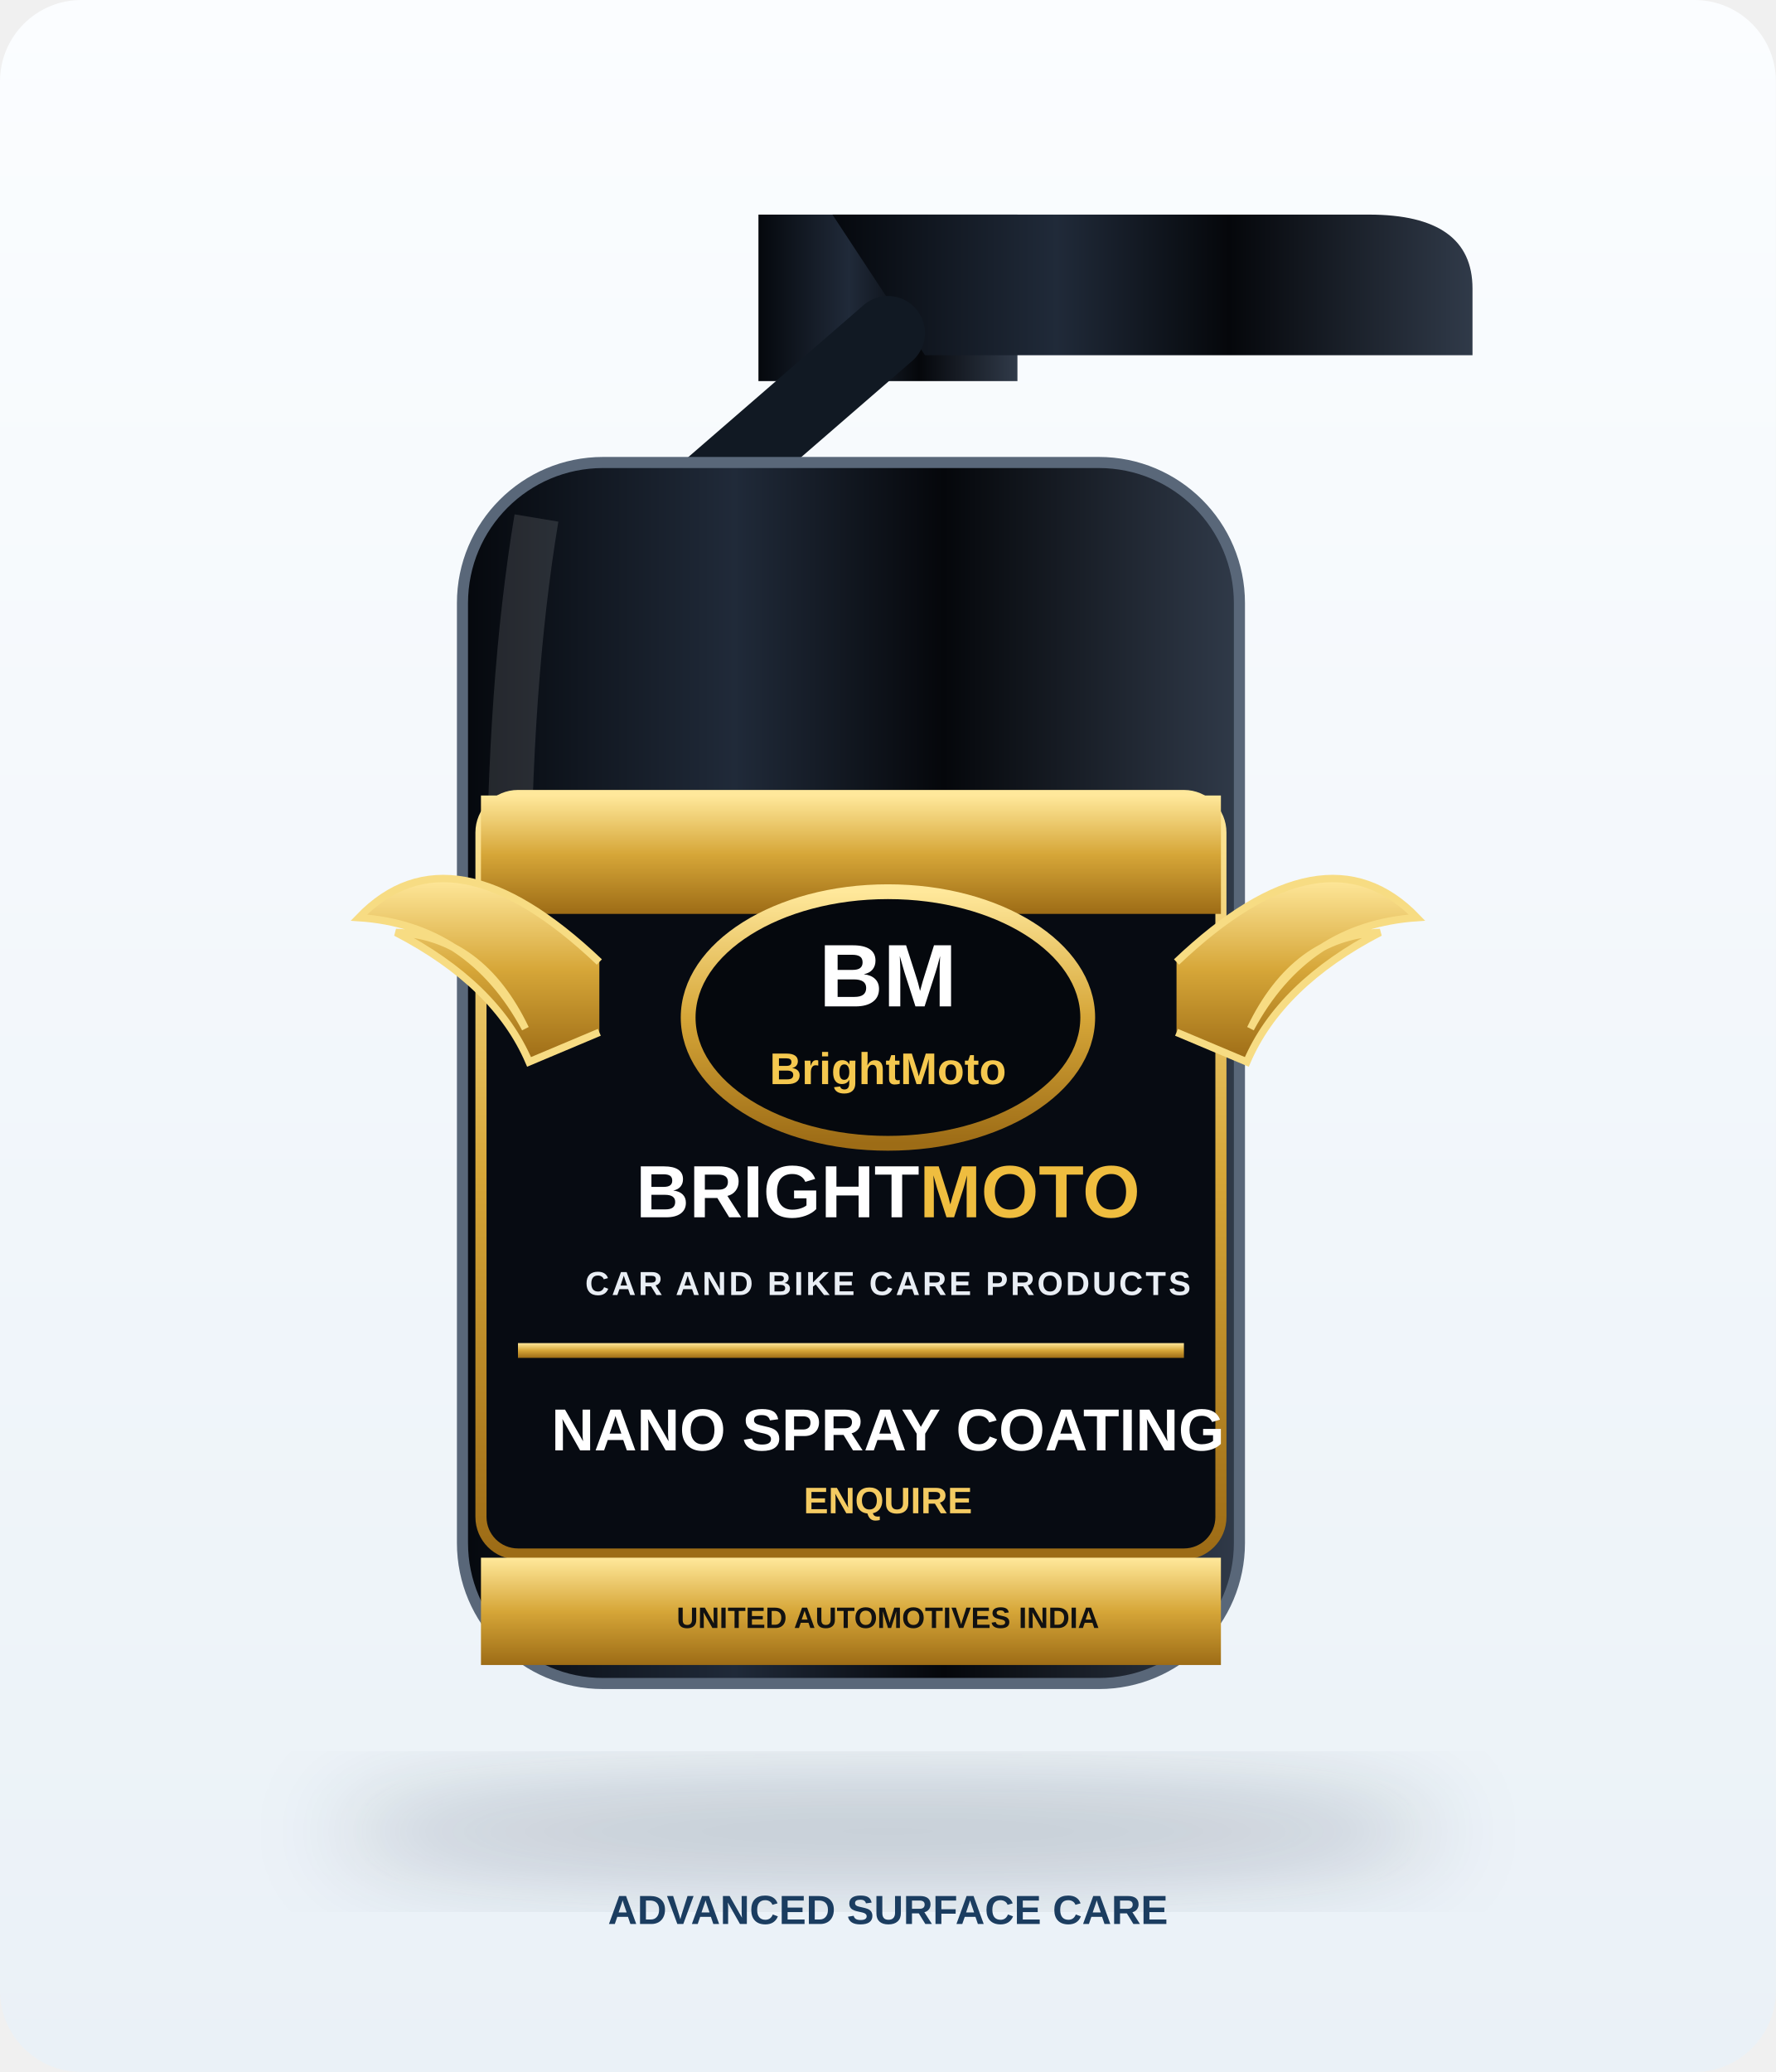
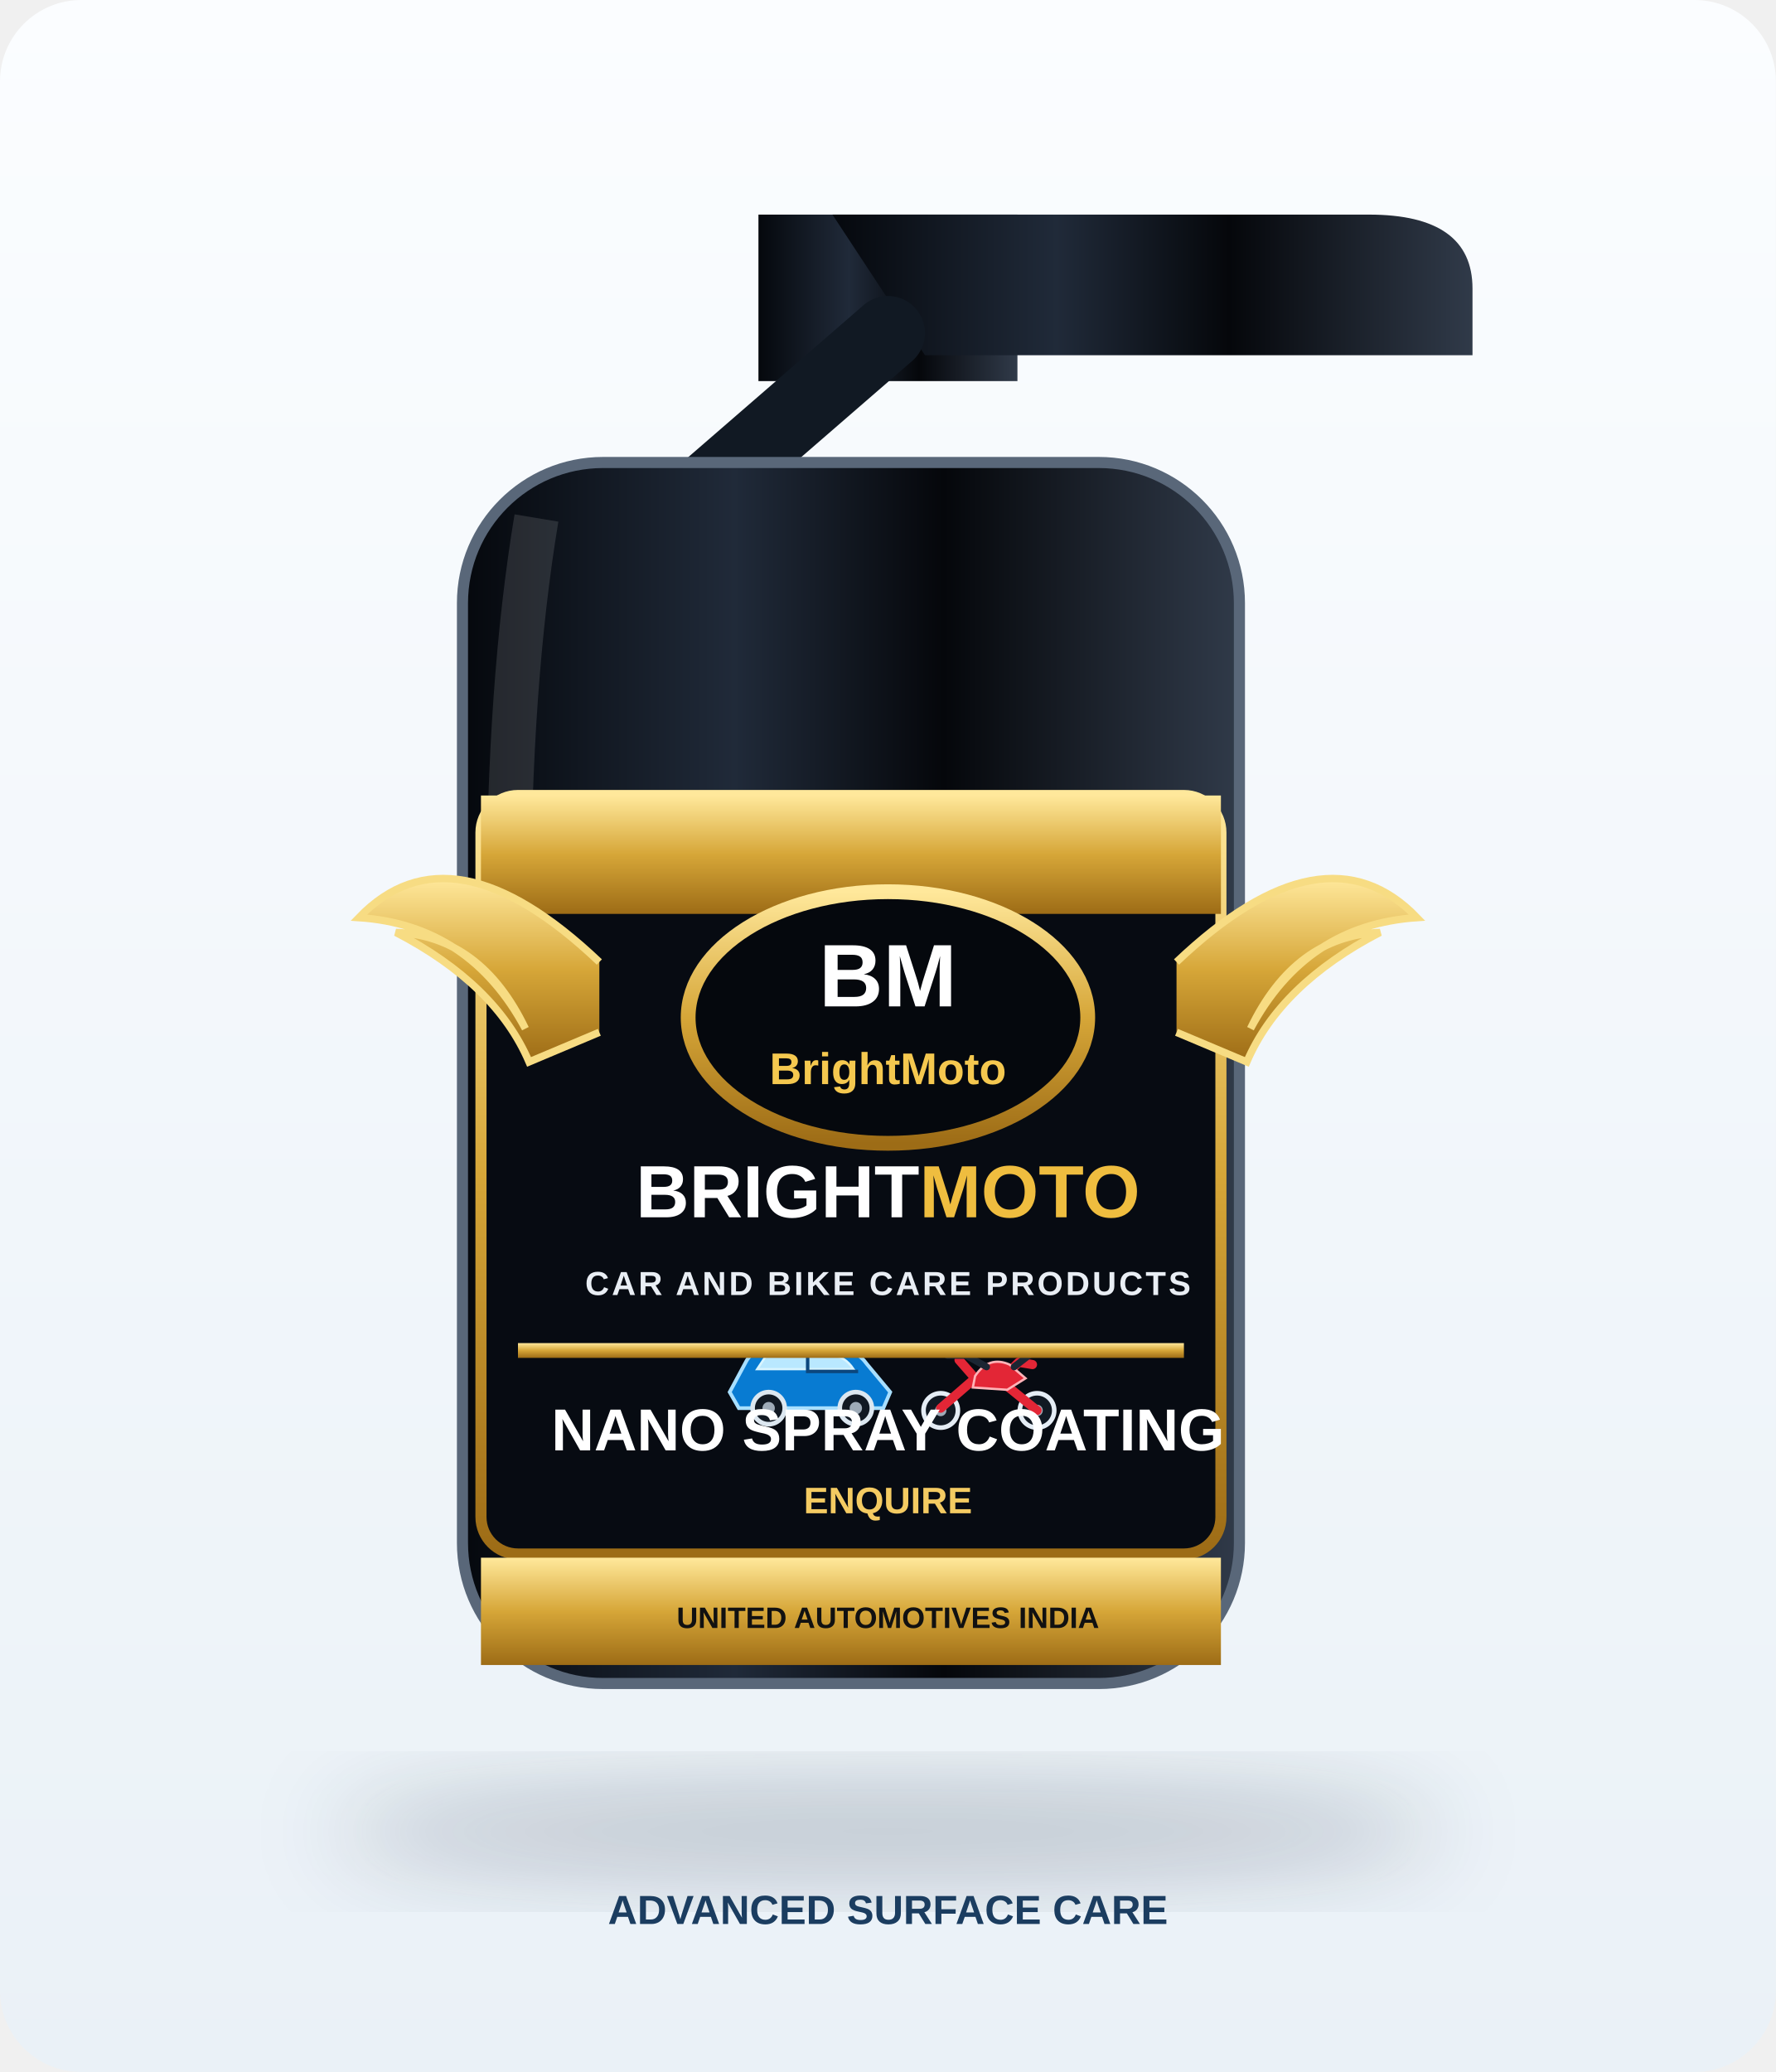
<svg xmlns="http://www.w3.org/2000/svg" viewBox="0 0 480 560" role="img" aria-label="BrightMoto Nano Spray Coating bottle artwork">
  <defs>
    <linearGradient id="bg" x2="0" y2="1">
      <stop stop-color="#fbfdff" />
      <stop offset="1" stop-color="#eaf1f7" />
    </linearGradient>
    <linearGradient id="black" x2="1" y2="0">
      <stop stop-color="#05080d" />
      <stop offset=".35" stop-color="#202a39" />
      <stop offset=".62" stop-color="#05070b" />
      <stop offset="1" stop-color="#303a49" />
    </linearGradient>
    <linearGradient id="gold" x2="0" y2="1">
      <stop stop-color="#ffe89b" />
      <stop offset=".5" stop-color="#d6a638" />
      <stop offset="1" stop-color="#9d6c16" />
    </linearGradient>
    <linearGradient id="blue" x2="1" y2="0">
      <stop stop-color="#063b82" />
      <stop offset=".5" stop-color="#168ee8" />
      <stop offset="1" stop-color="#061f4b" />
    </linearGradient>
    <filter id="shadow">
      <feGaussianBlur stdDeviation="12" />
    </filter>
  </defs>
  <rect width="480" height="560" rx="22" fill="url(#bg)" />
  <ellipse cx="240" cy="495" rx="150" ry="18" fill="#17283a" opacity=".18" filter="url(#shadow)" />
  <g>
    <path d="M205 58h70v45h-70z" fill="url(#black)" />
    <path d="M225 58h145q28 0 28 20v18H250z" fill="url(#black)" />
    <path d="M240 90l-90 78" stroke="#111923" stroke-width="20" stroke-linecap="round" />
    <rect x="125" y="125" width="210" height="330" rx="38" fill="url(#black)" stroke="#596779" stroke-width="3" />
    <path d="M145 140q-15 90 0 245" stroke="#fff" stroke-opacity=".12" stroke-width="12" fill="none" />
    <rect x="130" y="215" width="200" height="205" rx="10" fill="#070b12" stroke="url(#gold)" stroke-width="3" />
    <path d="M130 215h200v32h-200z" fill="url(#gold)" />
    <g transform="translate(240 275)">
      <path d="M-78 -15q-40 -38 -65 -12q30 2 45 30q-12 -25 -35 -26q27 14 36 35l19 -8M78 -15q40 -38 65 -12q-30 2 -45 30q12 -25 35 -26q-27 14 -36 35l-19 -8" fill="url(#gold)" stroke="#f7dc83" stroke-width="2" />
      <ellipse rx="54" ry="34" fill="#05080d" stroke="url(#gold)" stroke-width="4" />
      <text y="-3" text-anchor="middle" font-family="Arial" font-weight="bold" font-size="24" fill="#fff">BM</text>
      <text y="18" text-anchor="middle" font-family="Arial" font-weight="bold" font-size="12" fill="#f5c84f">BrightMoto</text>
    </g>
    <text x="240" y="329" text-anchor="middle" font-family="Arial" font-weight="900" font-size="20" fill="#fff">BRIGHT<tspan fill="#efbd3f">MOTO</tspan>
    </text>
    <text x="240" y="350" text-anchor="middle" font-family="Arial" font-weight="bold" font-size="9" letter-spacing=".7" fill="#e9eef4">CAR AND BIKE CARE PRODUCTS</text>
+     <g transform="translate(240 375) scale(.62)" aria-label="Blue car and red motorcycle">
+       <g transform="translate(-69 0)">
+         <path d="M0 2l7-13q3-6 11-6h29q8 0 13 7l10 12-3 7H4z" fill="#087bd2" stroke="#a8dfff" stroke-width="1.6" />
+         <path d="M16-14h28q6 0 10 6H12z" fill="#b9e8ff" stroke="#d9f5ff" stroke-width="1" />
+         <path d="M34-14v7h22" stroke="#0b477e" stroke-width="1.5" fill="none" />
+         <circle cx="17" cy="9" r="7" fill="#111923" stroke="#dce7f0" stroke-width="2" />
+         <circle cx="17" cy="9" r="2.7" fill="#9eabb8" />
+         <circle cx="55" cy="9" r="7" fill="#111923" stroke="#dce7f0" stroke-width="2" />
+         <circle cx="55" cy="9" r="2.7" fill="#9eabb8" />
+       </g>
+       <g transform="translate(13 -1)">
+         <circle cx="10" cy="11" r="7.5" fill="#111923" stroke="#e5edf5" stroke-width="2" />
+         <circle cx="10" cy="11" r="2.5" fill="#9eabb8" />
+         <circle cx="52" cy="11" r="7.5" fill="#111923" stroke="#e5edf5" stroke-width="2" />
+         <circle cx="52" cy="11" r="2.5" fill="#9eabb8" />
+         <path d="M10 10l15-13 11 1 16 13M25-3l-7-8M36-2l8-8 6 1" fill="none" stroke="#e32636" stroke-width="4" stroke-linecap="round" stroke-linejoin="round" />
+         <path d="M25-4q6-9 15-5l7 6-8 5-15-1z" fill="#e32636" stroke="#ffb3b8" stroke-width="1" />
+         <path d="M30-8l-9-5h-8M42-8l9-7 6 1" fill="none" stroke="#1b2633" stroke-width="3" stroke-linecap="round" />
+       </g>
+     </g>
    <rect x="140" y="363" width="180" height="4" fill="url(#gold)" />
    <text x="240" y="392" text-anchor="middle" font-family="Arial" font-weight="900" font-size="16" fill="#fff">NANO SPRAY COATING</text>
    <text x="240" y="409" text-anchor="middle" font-family="Arial" font-weight="bold" font-size="10" fill="#f4cb62">ENQUIRE</text>
    <rect x="130" y="421" width="200" height="29" rx="0 0 25 25" fill="url(#gold)" />
    <text x="240" y="440" text-anchor="middle" font-family="Arial" font-size="8" font-weight="bold" fill="#111">UNITED AUTOMOTIVES INDIA</text>
  </g>
  <text x="240" y="520" text-anchor="middle" font-family="Arial" font-size="11" font-weight="bold" fill="#1b3d60">ADVANCED SURFACE CARE</text>
</svg>
